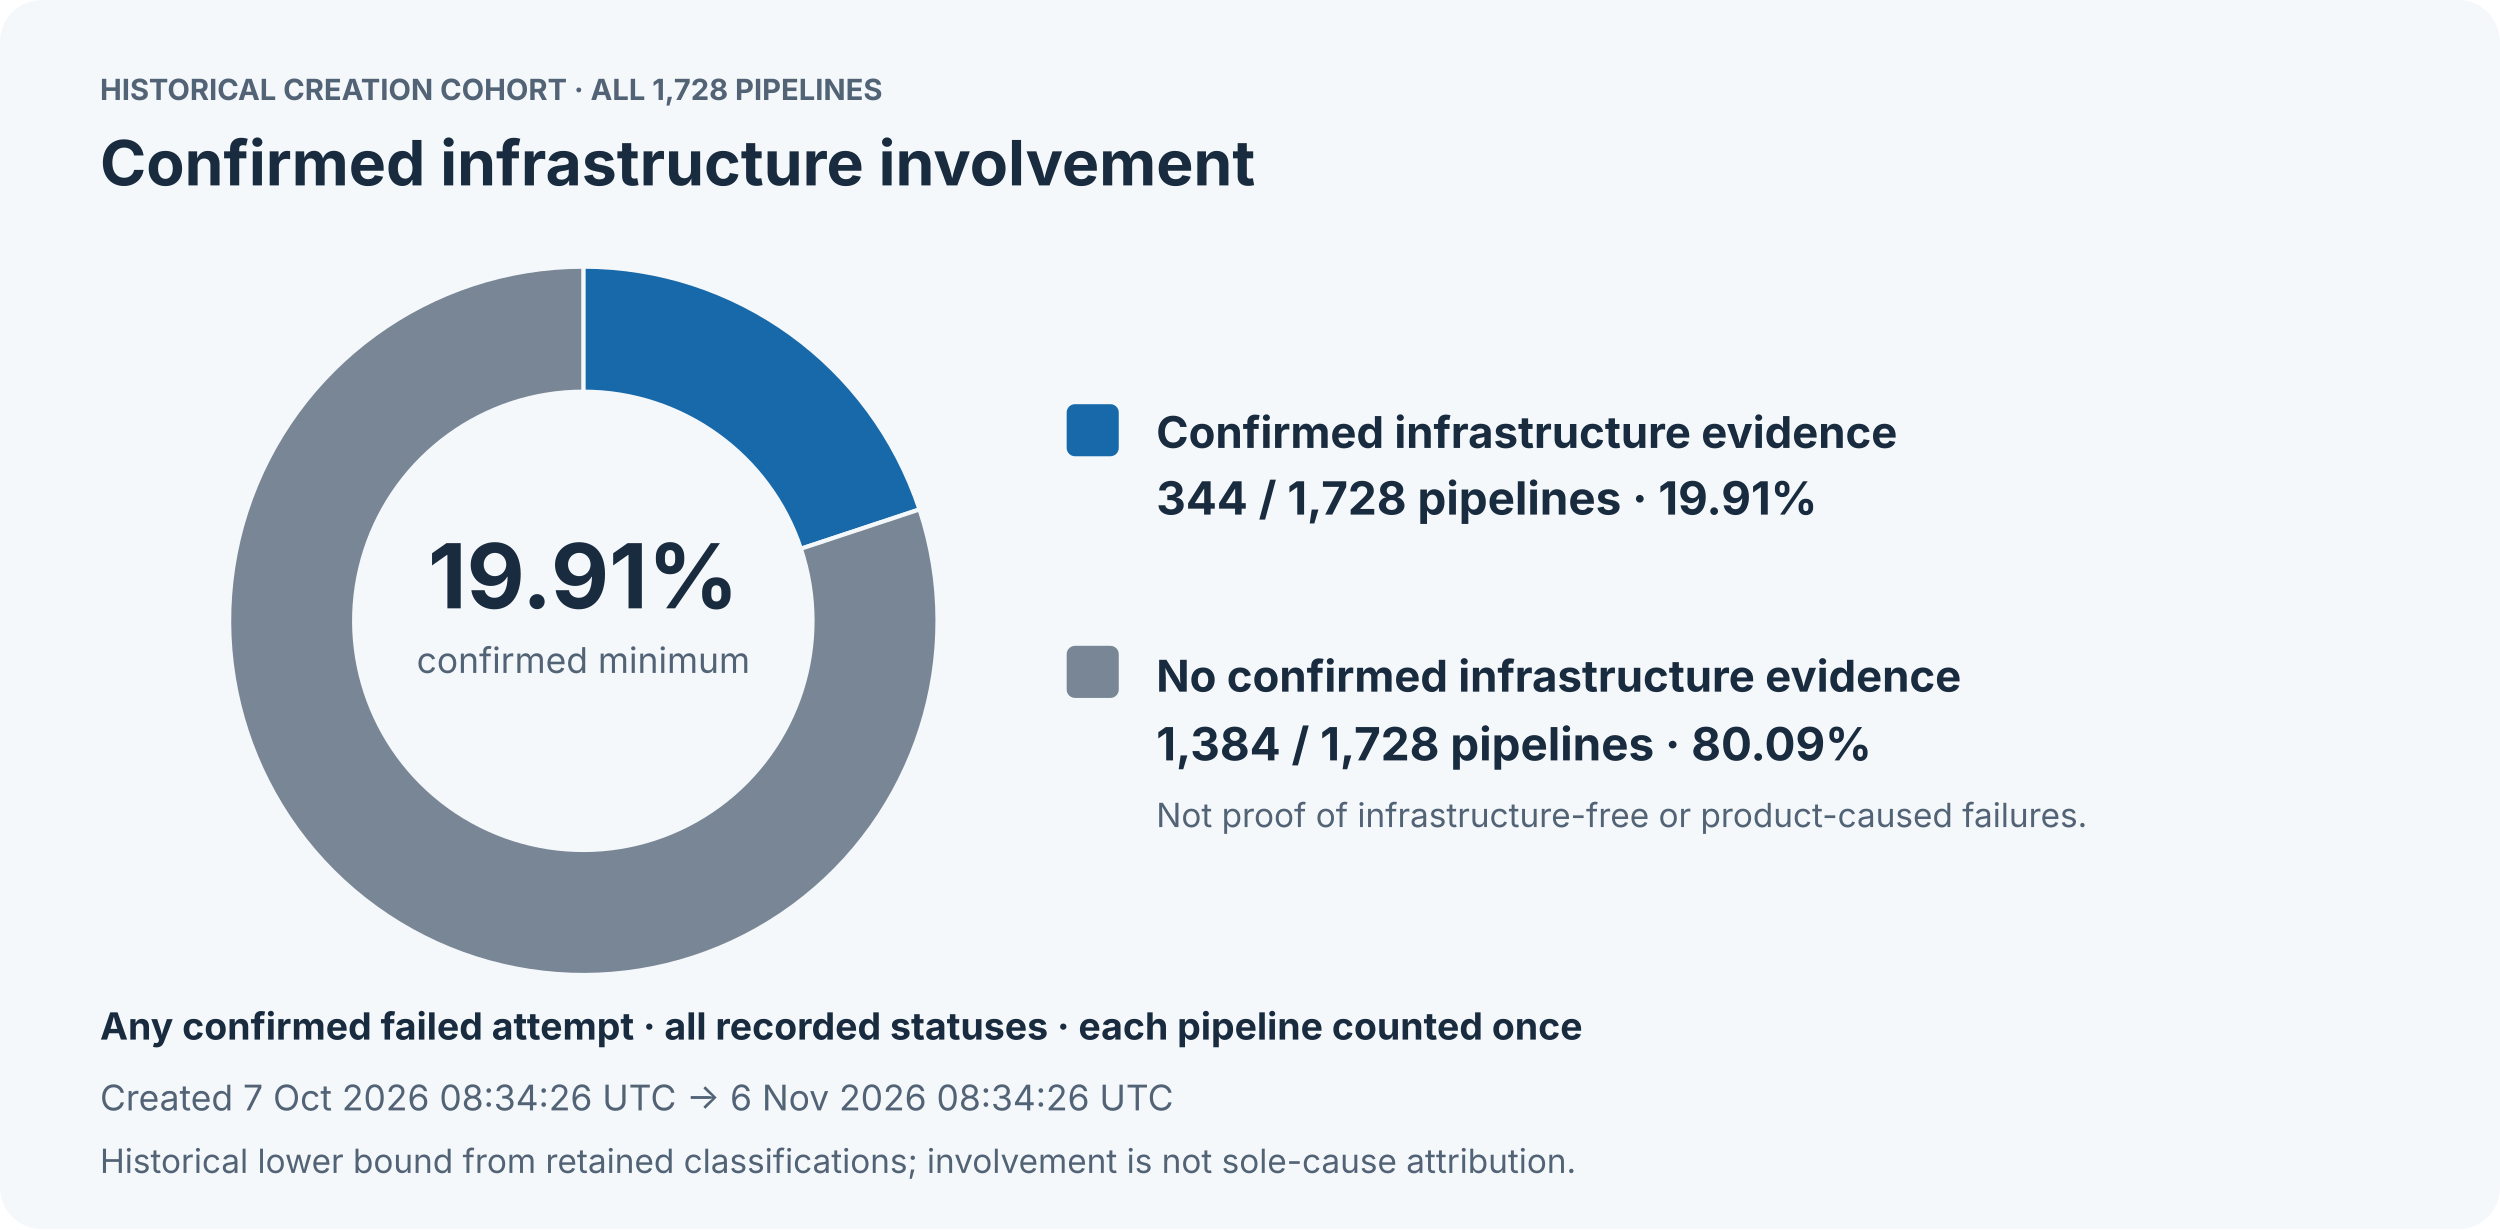
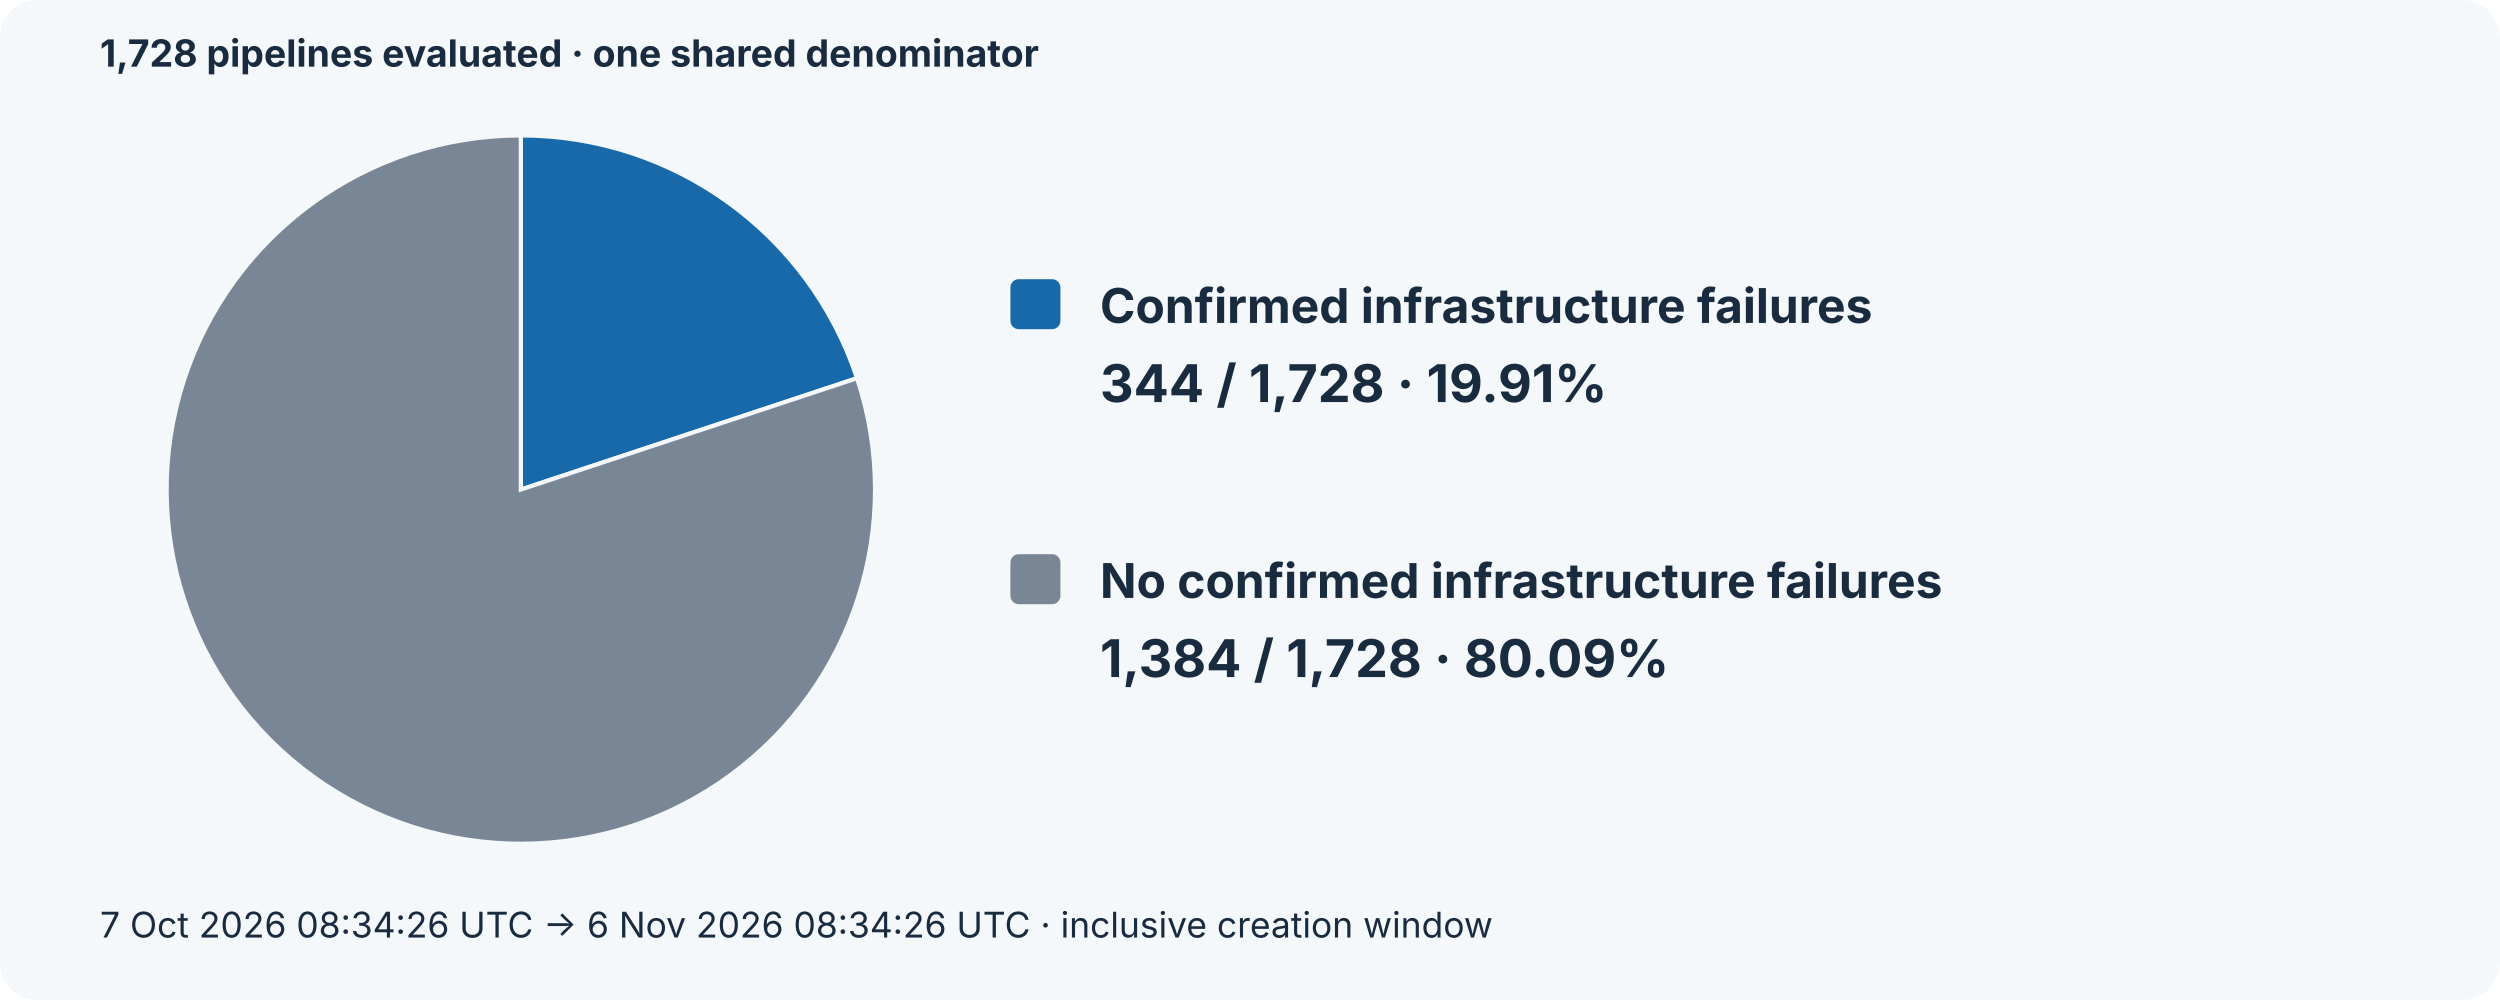
- <svg xmlns="http://www.w3.org/2000/svg" width="1200" height="590" viewBox="0 0 1200 590" role="img" aria-labelledby="infra-title infra-desc">
-   <style>text{font-family:system-ui,-apple-system,Segoe UI,sans-serif;fill:#192b3e}.muted{fill:#526376}.label{font-size:21px;font-weight:650}</style>
-   <rect width="1200" height="590" rx="20" fill="#f5f8fb" />
-   <text x="48" y="48" font-size="14" font-weight="750" class="muted">HISTORICAL CREATION COHORT · ALL 1,728 PIPELINES</text>
-   <text x="48" y="89" font-size="30" font-weight="750">Confirmed infrastructure involvement</text>
-   <path d="M280.000,128.000 A170,170 0 0 1 441.371,244.527 L384.417,263.400 A110,110 0 0 0 280.000,188.000 Z" fill="#1769aa" stroke="#f5f8fb" stroke-width="2" />
-   <path d="M441.371,244.527 A170,170 0 1 1 280.000,128.000 L280.000,188.000 A110,110 0 1 0 384.417,263.400 Z" fill="#788695" stroke="#f5f8fb" stroke-width="2" />
-   <text x="280" y="292" text-anchor="middle" font-size="43" font-weight="750">19.91%</text>
-   <text x="280" y="323" text-anchor="middle" font-size="17" class="muted">confirmed minimum</text>
-   <rect x="512" y="194" width="25" height="25" rx="4" fill="#1769aa" />
-   <text x="555" y="215" class="label">Confirmed infrastructure evidence</text>
-   <text x="555" y="247" font-size="22" font-weight="750">344 / 1,728 pipelines · 19.91%</text>
-   <rect x="512" y="310" width="25" height="25" rx="4" fill="#788695" />
-   <text x="555" y="332" class="label">No confirmed infrastructure evidence</text>
-   <text x="555" y="365" font-size="22" font-weight="750">1,384 / 1,728 pipelines · 80.09%</text>
-   <text x="555" y="397" font-size="16" class="muted">Not proof of infrastructure-free or product-caused failures.</text>
-   <text x="48" y="499" font-size="18" font-weight="650">Any confirmed failed attempt · all recorded statuses · each pipeline counted once</text>
-   <text x="48" y="533" font-size="17" class="muted">Created 7 Oct 2026 08:34:26 UTC → 6 Nov 2026 08:34:26 UTC</text>
-   <text x="48" y="563" font-size="16" class="muted">Historical lower bound from retained classifications; involvement is not sole-cause attribution.</text>
+ <svg xmlns="http://www.w3.org/2000/svg" width="1200" height="480" viewBox="0 0 1200 480" role="img" aria-labelledby="infra-title infra-desc">
+   <style>text{font-family:system-ui,-apple-system,Segoe UI,sans-serif;fill:#192b3e}.label{font-size:23px;font-weight:650}.count{font-size:25px;font-weight:750}</style>
+   <rect width="1200" height="480" rx="18" fill="#f5f8fb" />
+   <text x="48" y="32" font-size="18" font-weight="650">1,728 pipelines evaluated · one shared denominator</text>
+   <path d="M250,235 L250,65 A170,170 0 0 1 411.371,181.527 Z" fill="#1769aa" stroke="#f5f8fb" stroke-width="2" />
+   <path d="M250,235 L411.371,181.527 A170,170 0 1 1 250,65 Z" fill="#788695" stroke="#f5f8fb" stroke-width="2" />
+   <rect x="485" y="134" width="24" height="24" rx="4" fill="#1769aa" />
+   <text x="528" y="155" class="label">Confirmed infrastructure failures</text>
+   <text x="528" y="193" class="count">344 / 1,728 · 19.91%</text>
+   <rect x="485" y="266" width="24" height="24" rx="4" fill="#788695" />
+   <text x="528" y="287" class="label">No confirmed infrastructure failures</text>
+   <text x="528" y="325" class="count">1,384 / 1,728 · 80.09%</text>
+   <text x="48" y="450" font-size="17">7 Oct 2026 08:34:26 UTC → 6 Nov 2026 08:34:26 UTC · inclusive creation window</text>
</svg>
